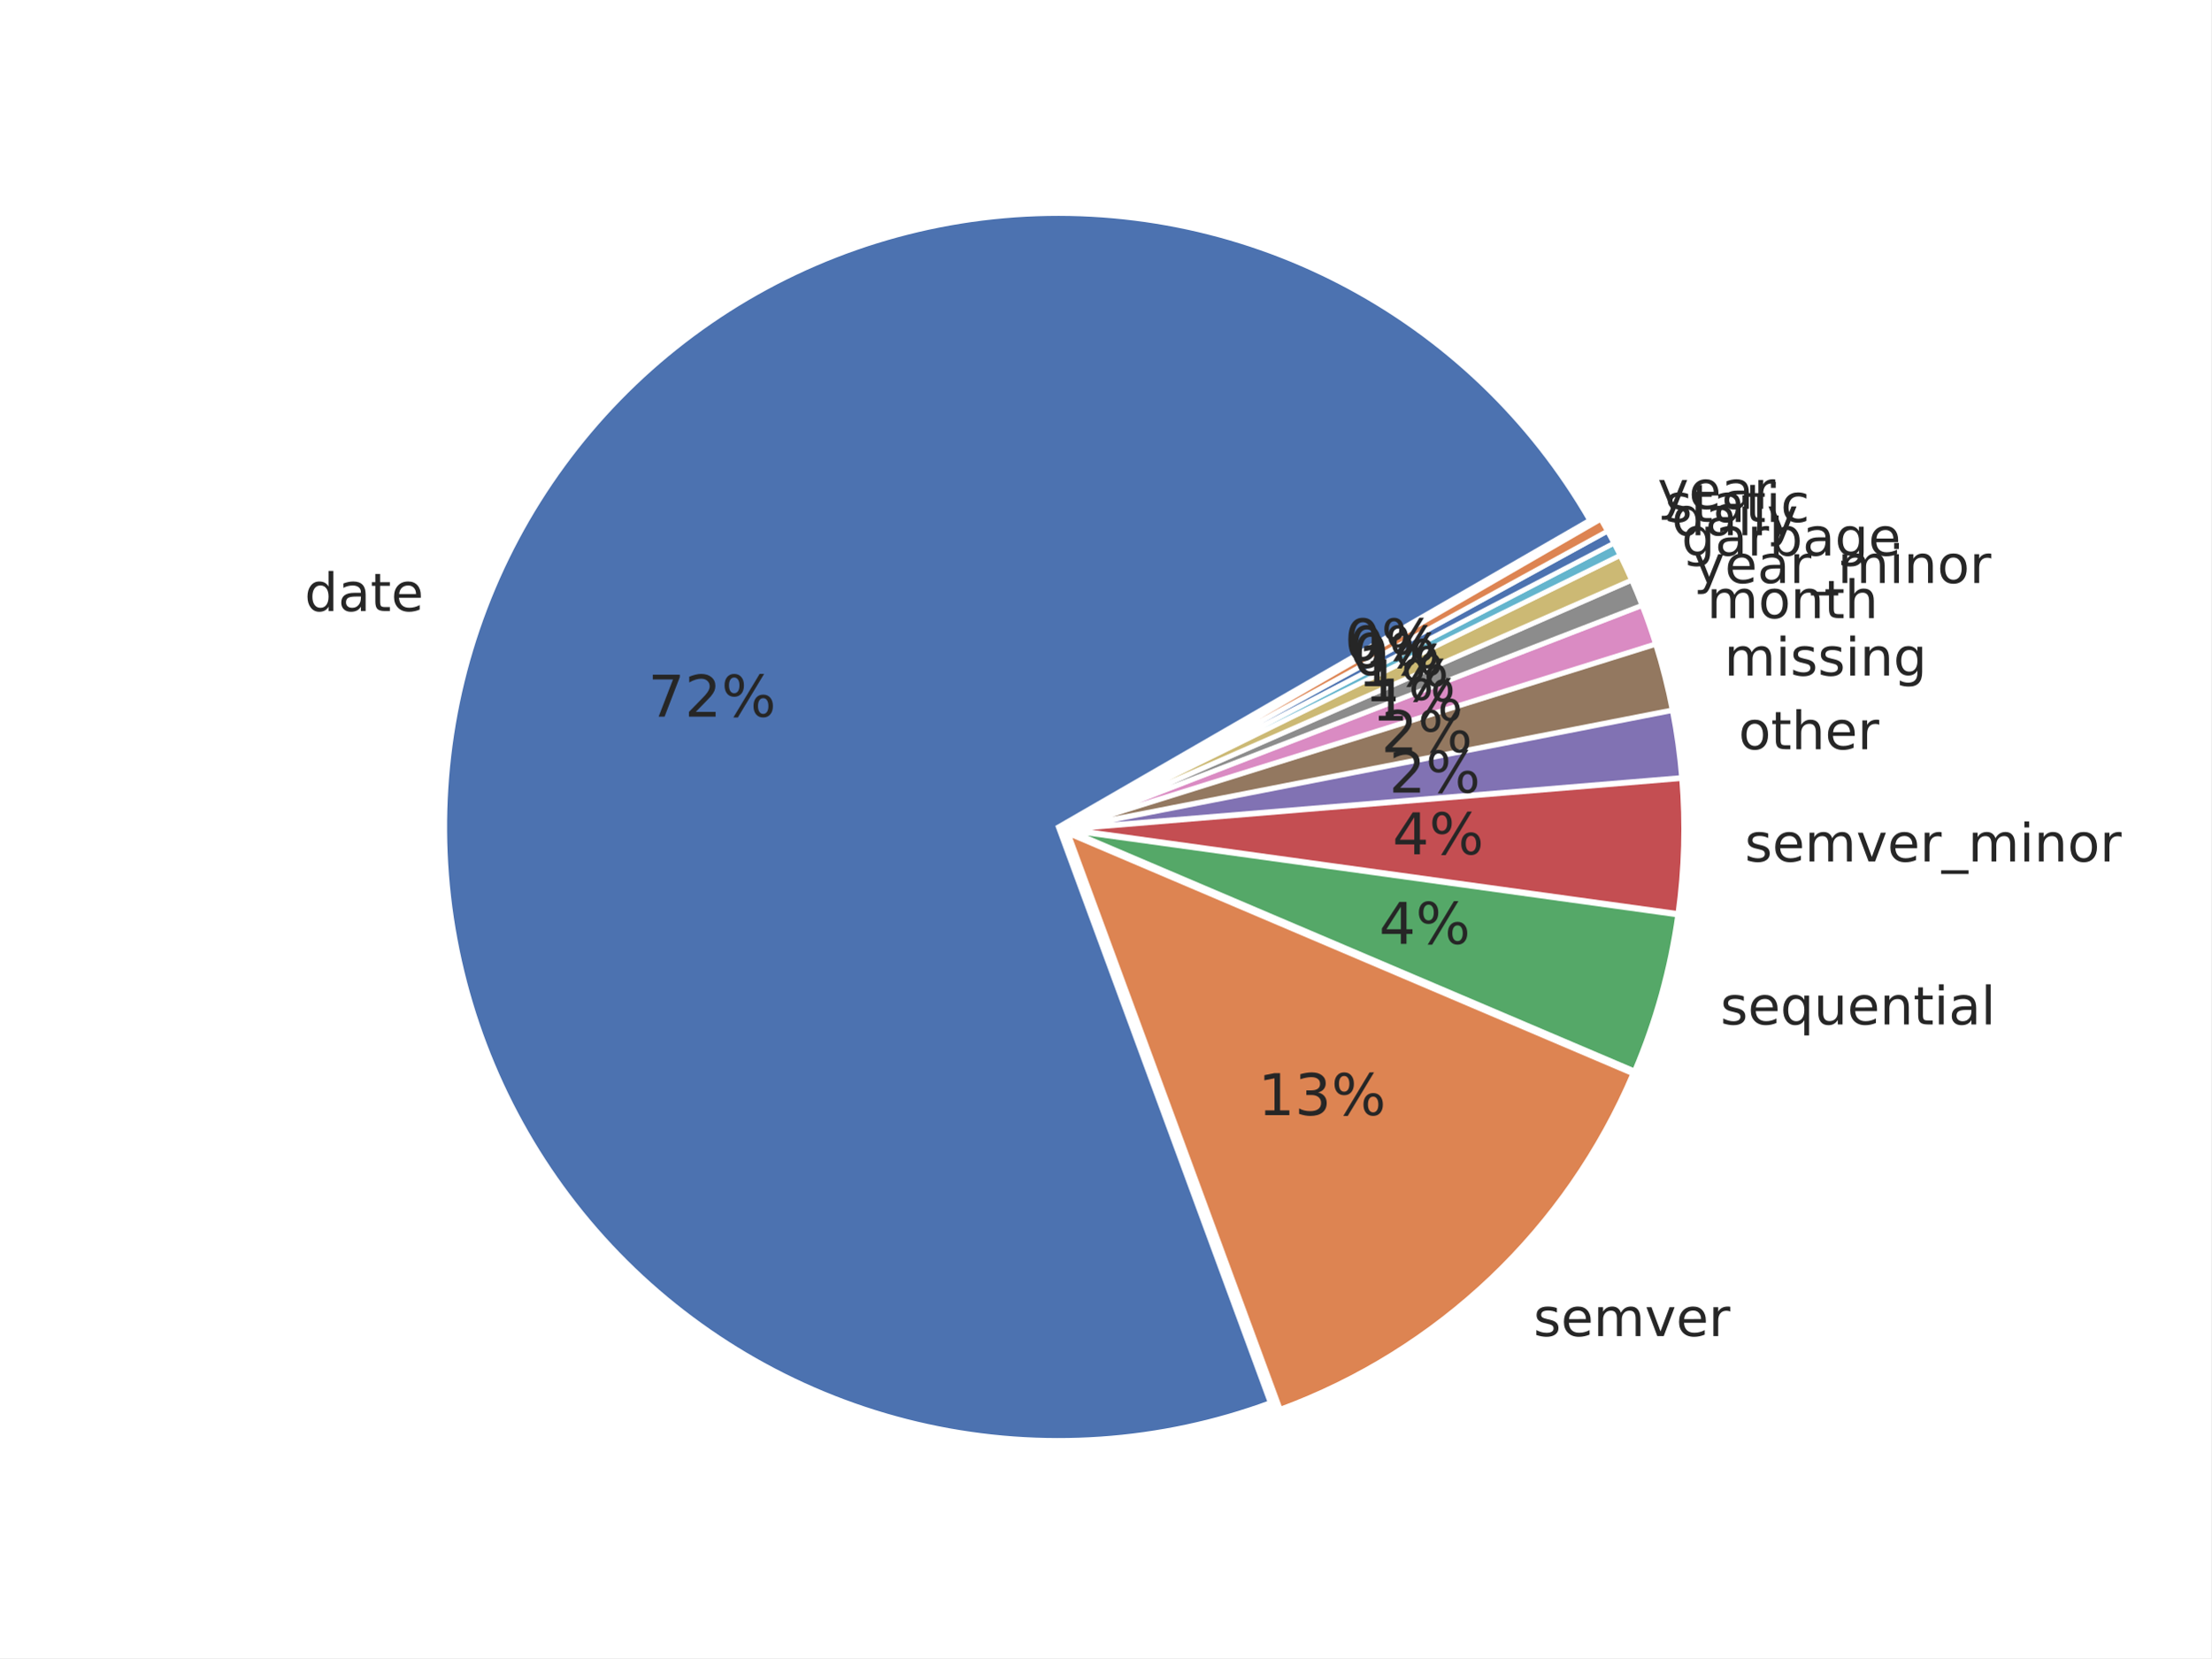
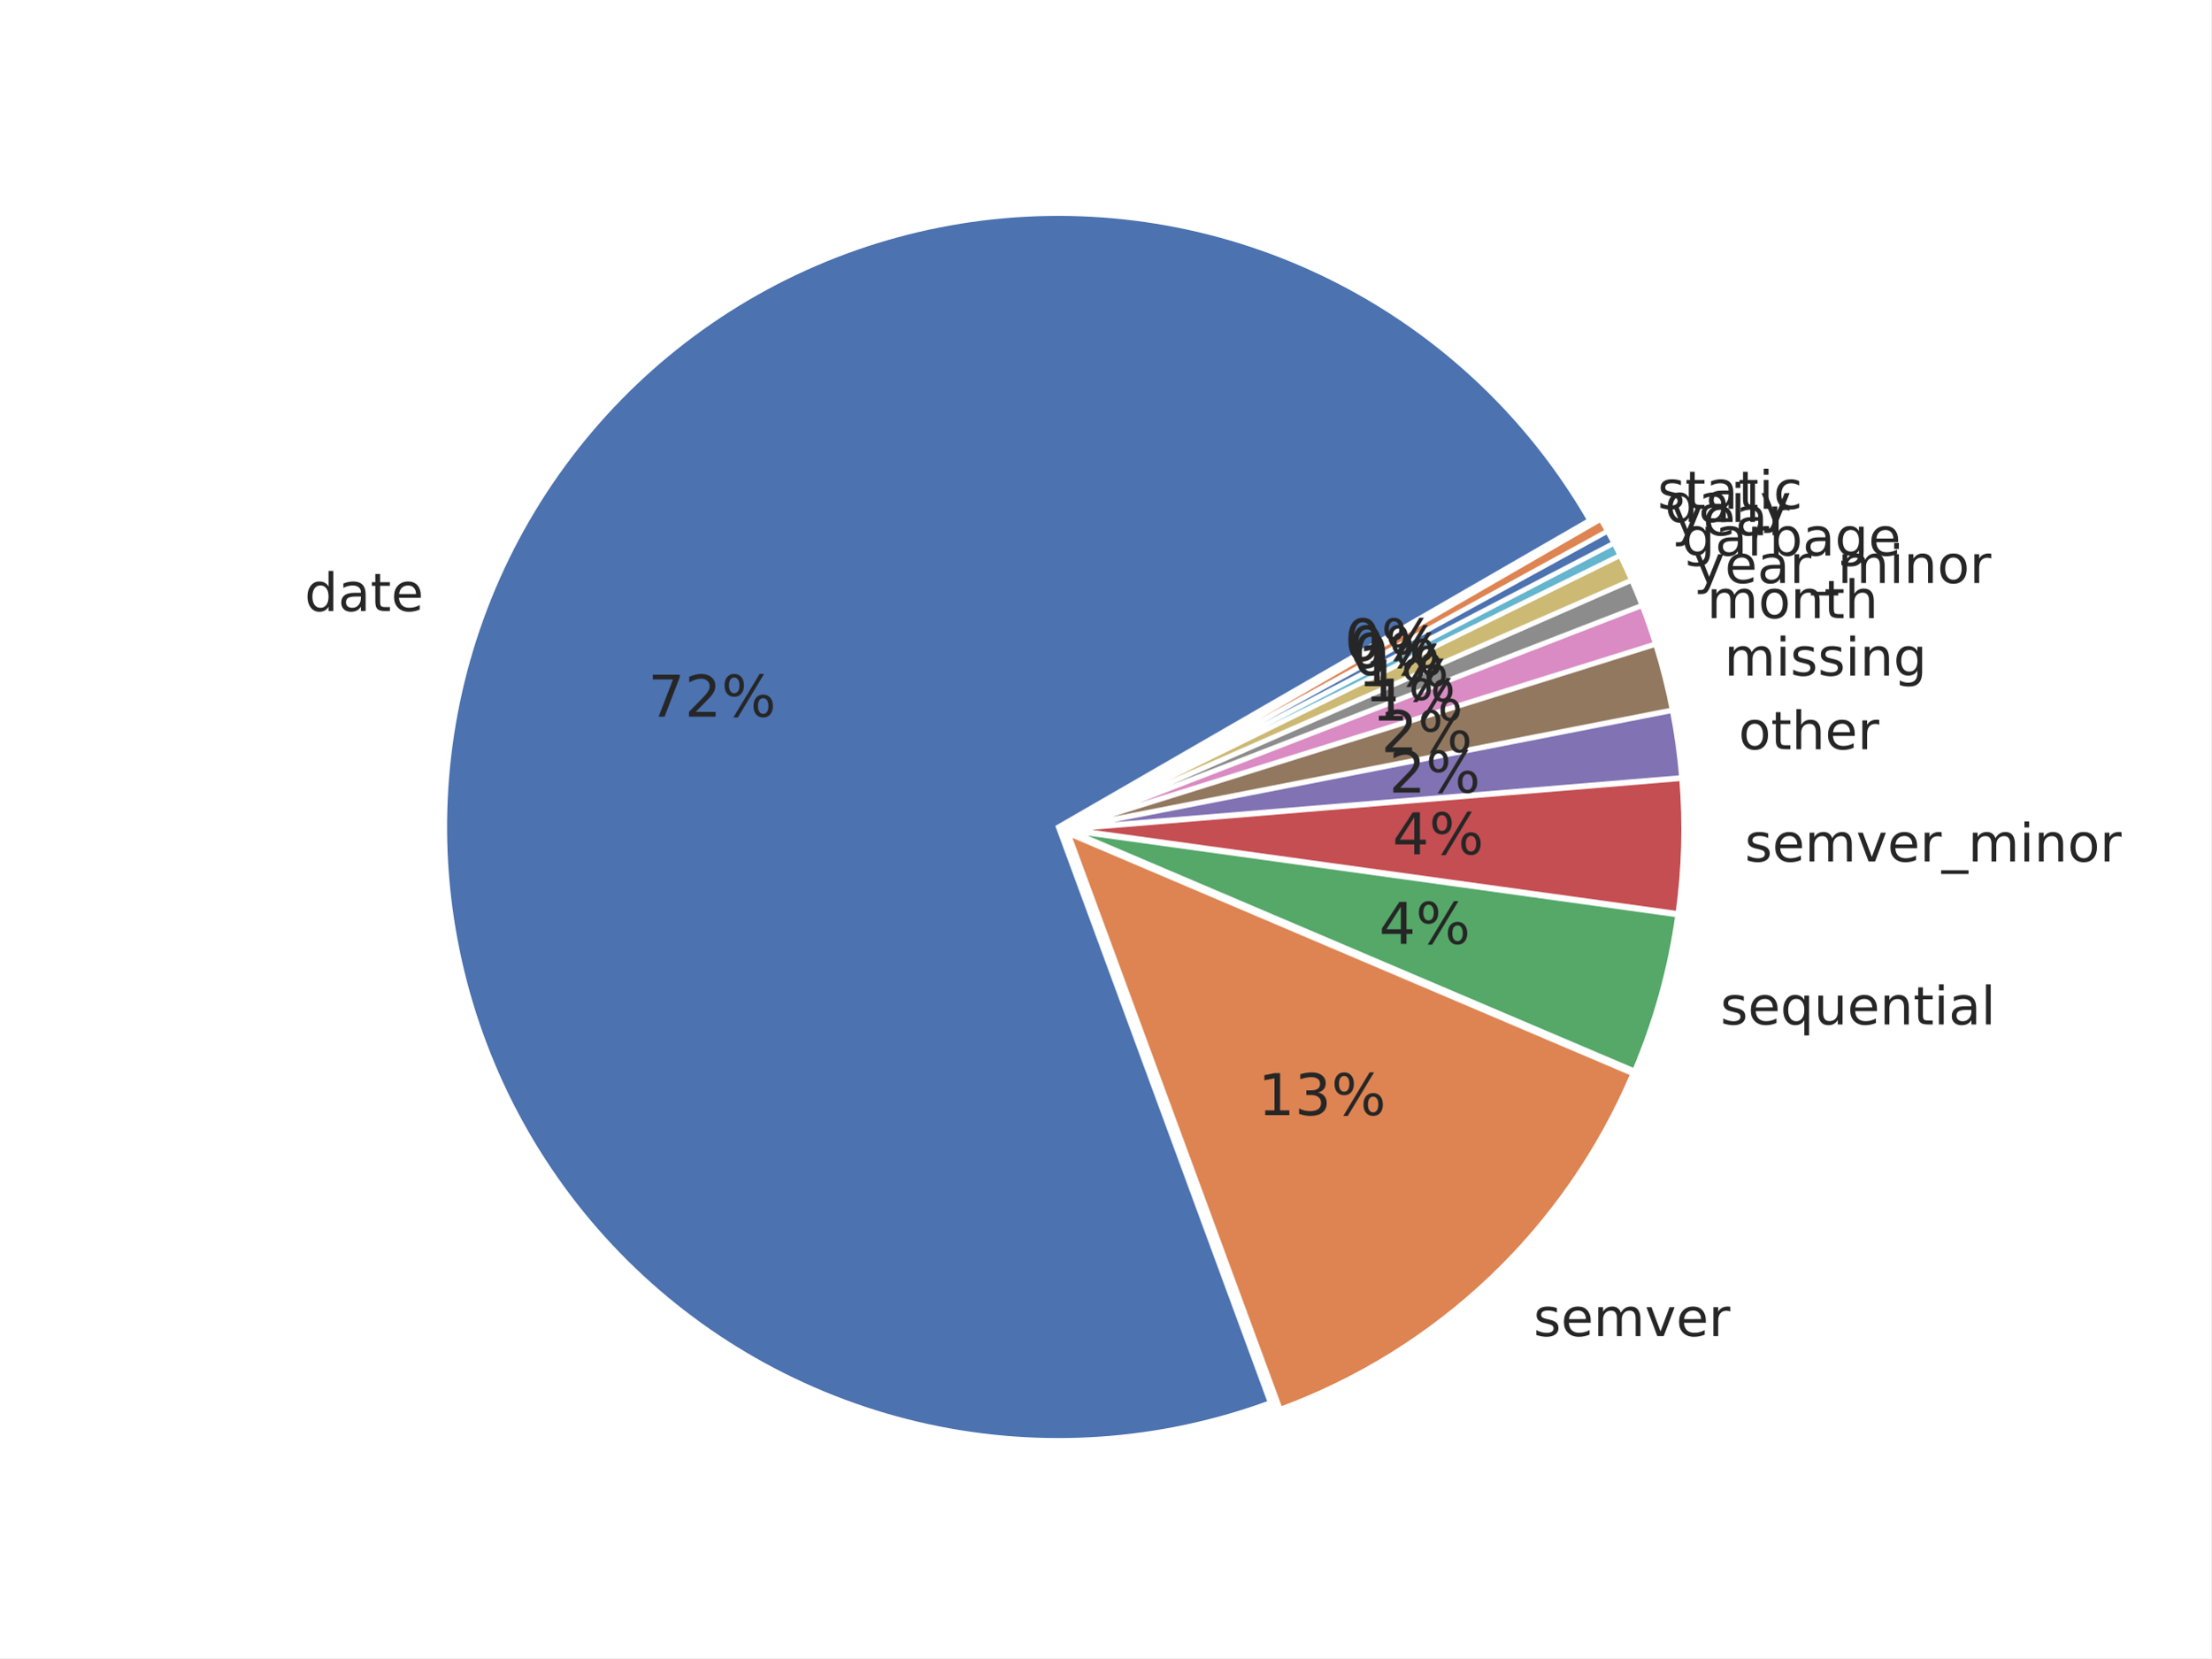
<svg xmlns="http://www.w3.org/2000/svg" xmlns:xlink="http://www.w3.org/1999/xlink" width="460.8pt" height="345.6pt" viewBox="0 0 460.8 345.6" version="1.1">
  <defs>
    <style type="text/css">*{stroke-linejoin: round; stroke-linecap: butt}</style>
  </defs>
  <g id="figure_1">
    <g id="patch_1">
      <path d="M 0 345.6  L 460.8 345.6  L 460.8 0  L 0 0  z " style="fill: #ffffff" />
    </g>
    <g id="axes_1">
      <g id="matplotlib.axis_1" />
      <g id="matplotlib.axis_2" />
      <g id="patch_2">
        <path d="M 331.284 108.429  C 319.104 87.334 301.147 70.152 279.536 58.914  C 257.924 47.676 233.545 42.844 209.281 44.99  C 185.017 47.135 161.864 56.169 142.56 71.025  C 123.255 85.88 108.592 105.946 100.303 128.851  C 92.014 151.756 90.439 176.559 95.766 200.328  C 101.093 224.097 113.102 245.856 130.374 263.033  C 147.645 280.209 169.47 292.098 193.268 297.294  C 217.066 302.49 241.86 300.779 264.719 292.364  L 220.543 172.365  z " style="fill: #4c72b0; stroke: #ffffff; stroke-linejoin: miter" />
      </g>
      <g id="patch_3">
        <path d="M 266.803 293.725  C 283.173 287.699 298.139 278.385 310.776 266.36  C 323.413 254.335 333.457 239.849 340.288 223.798  L 222.627 173.726  z " style="fill: #dd8452; stroke: #ffffff; stroke-linejoin: miter" />
      </g>
      <g id="patch_4">
        <path d="M 340.639 223.213  C 342.847 218.023 344.71 212.693 346.215 207.257  C 347.72 201.821 348.863 196.292 349.638 190.705  L 222.978 173.141  z " style="fill: #55a868; stroke: #ffffff; stroke-linejoin: miter" />
      </g>
      <g id="patch_5">
        <path d="M 349.684 190.399  C 350.329 185.744 350.718 181.057 350.847 176.359  C 350.977 171.661 350.847 166.959 350.459 162.276  L 223.024 172.835  z " style="fill: #c44e52; stroke: #ffffff; stroke-linejoin: miter" />
      </g>
      <g id="patch_6">
        <path d="M 350.447 162.065  C 350.253 159.723 349.995 157.388 349.672 155.061  C 349.35 152.734 348.963 150.416 348.512 148.11  L 223.012 172.624  z " style="fill: #8172b3; stroke: #ffffff; stroke-linejoin: miter" />
      </g>
      <g id="patch_7">
        <path d="M 348.485 147.972  C 348.035 145.666 347.521 143.373 346.944 141.095  C 346.368 138.818 345.728 136.557 345.027 134.314  L 222.985 172.486  z " style="fill: #937860; stroke: #ffffff; stroke-linejoin: miter" />
      </g>
      <g id="patch_8">
        <path d="M 344.994 134.206  C 344.574 132.861 344.131 131.523 343.666 130.192  C 343.201 128.862 342.714 127.539 342.205 126.224  L 222.953 172.378  z " style="fill: #da8bc3; stroke: #ffffff; stroke-linejoin: miter" />
      </g>
      <g id="patch_9">
        <path d="M 342.18 126.158  C 341.841 125.282 341.492 124.409 341.133 123.541  C 340.775 122.672 340.407 121.807 340.029 120.947  L 222.928 172.312  z " style="fill: #8c8c8c; stroke: #ffffff; stroke-linejoin: miter" />
      </g>
      <g id="patch_10">
        <path d="M 340.007 120.895  C 339.629 120.034 339.242 119.178 338.846 118.326  C 338.45 117.474 338.044 116.626 337.629 115.783  L 222.905 172.261  z " style="fill: #ccb974; stroke: #ffffff; stroke-linejoin: miter" />
      </g>
      <g id="patch_11">
        <path d="M 337.61 115.745  C 337.403 115.324 337.193 114.903 336.981 114.484  C 336.769 114.065 336.554 113.647 336.337 113.23  L 222.887 172.223  z " style="fill: #64b5cd; stroke: #ffffff; stroke-linejoin: miter" />
      </g>
      <g id="patch_12">
        <path d="M 336.324 113.205  C 336.108 112.788 335.889 112.372 335.667 111.958  C 335.446 111.544 335.222 111.13 334.996 110.718  L 222.874 172.198  z " style="fill: #4c72b0; stroke: #ffffff; stroke-linejoin: miter" />
      </g>
      <g id="patch_13">
        <path d="M 334.983 110.694  C 334.757 110.282 334.529 109.871 334.298 109.461  C 334.068 109.052 333.835 108.644 333.6 108.237  L 222.86 172.173  z " style="fill: #dd8452; stroke: #ffffff; stroke-linejoin: miter" />
      </g>
      <g id="text_1">
        <g style="fill: #262626" transform="translate(63.47359 127.3573) scale(0.11 -0.11)">
          <defs>
            <path id="DejaVuSans-47" d="M 2906 2969  L 2906 4863  L 3481 4863  L 3481 0  L 2906 0  L 2906 525  Q 2725 213 2448 61  Q 2172 -91 1784 -91  Q 1150 -91 751 415  Q 353 922 353 1747  Q 353 2572 751 3078  Q 1150 3584 1784 3584  Q 2172 3584 2448 3432  Q 2725 3281 2906 2969  z M 947 1747  Q 947 1113 1208 752  Q 1469 391 1925 391  Q 2381 391 2643 752  Q 2906 1113 2906 1747  Q 2906 2381 2643 2742  Q 2381 3103 1925 3103  Q 1469 3103 1208 2742  Q 947 2381 947 1747  z " transform="scale(0.015625)" />
            <path id="DejaVuSans-44" d="M 2194 1759  Q 1497 1759 1228 1600  Q 959 1441 959 1056  Q 959 750 1161 570  Q 1363 391 1709 391  Q 2188 391 2477 730  Q 2766 1069 2766 1631  L 2766 1759  L 2194 1759  z M 3341 1997  L 3341 0  L 2766 0  L 2766 531  Q 2569 213 2275 61  Q 1981 -91 1556 -91  Q 1019 -91 701 211  Q 384 513 384 1019  Q 384 1609 779 1909  Q 1175 2209 1959 2209  L 2766 2209  L 2766 2266  Q 2766 2663 2505 2880  Q 2244 3097 1772 3097  Q 1472 3097 1187 3025  Q 903 2953 641 2809  L 641 3341  Q 956 3463 1253 3523  Q 1550 3584 1831 3584  Q 2591 3584 2966 3190  Q 3341 2797 3341 1997  z " transform="scale(0.015625)" />
            <path id="DejaVuSans-57" d="M 1172 4494  L 1172 3500  L 2356 3500  L 2356 3053  L 1172 3053  L 1172 1153  Q 1172 725 1289 603  Q 1406 481 1766 481  L 2356 481  L 2356 0  L 1766 0  Q 1100 0 847 248  Q 594 497 594 1153  L 594 3053  L 172 3053  L 172 3500  L 594 3500  L 594 4494  L 1172 4494  z " transform="scale(0.015625)" />
            <path id="DejaVuSans-48" d="M 3597 1894  L 3597 1613  L 953 1613  Q 991 1019 1311 708  Q 1631 397 2203 397  Q 2534 397 2845 478  Q 3156 559 3463 722  L 3463 178  Q 3153 47 2828 -22  Q 2503 -91 2169 -91  Q 1331 -91 842 396  Q 353 884 353 1716  Q 353 2575 817 3079  Q 1281 3584 2069 3584  Q 2775 3584 3186 3129  Q 3597 2675 3597 1894  z M 3022 2063  Q 3016 2534 2758 2815  Q 2500 3097 2075 3097  Q 1594 3097 1305 2825  Q 1016 2553 972 2059  L 3022 2063  z " transform="scale(0.015625)" />
          </defs>
          <use xlink:href="#DejaVuSans-47" />
          <use xlink:href="#DejaVuSans-44" transform="translate(63.48438 0)" />
          <use xlink:href="#DejaVuSans-57" transform="translate(124.7656 0)" />
          <use xlink:href="#DejaVuSans-48" transform="translate(163.9688 0)" />
        </g>
      </g>
      <g id="text_2">
        <g style="fill: #262626" transform="translate(319.591 278.4808) scale(0.11 -0.11)">
          <defs>
            <path id="DejaVuSans-56" d="M 2834 3397  L 2834 2853  Q 2591 2978 2328 3040  Q 2066 3103 1784 3103  Q 1356 3103 1142 2972  Q 928 2841 928 2578  Q 928 2378 1081 2264  Q 1234 2150 1697 2047  L 1894 2003  Q 2506 1872 2764 1633  Q 3022 1394 3022 966  Q 3022 478 2636 193  Q 2250 -91 1575 -91  Q 1294 -91 989 -36  Q 684 19 347 128  L 347 722  Q 666 556 975 473  Q 1284 391 1588 391  Q 1994 391 2212 530  Q 2431 669 2431 922  Q 2431 1156 2273 1281  Q 2116 1406 1581 1522  L 1381 1569  Q 847 1681 609 1914  Q 372 2147 372 2553  Q 372 3047 722 3315  Q 1072 3584 1716 3584  Q 2034 3584 2315 3537  Q 2597 3491 2834 3397  z " transform="scale(0.015625)" />
            <path id="DejaVuSans-50" d="M 3328 2828  Q 3544 3216 3844 3400  Q 4144 3584 4550 3584  Q 5097 3584 5394 3201  Q 5691 2819 5691 2113  L 5691 0  L 5113 0  L 5113 2094  Q 5113 2597 4934 2840  Q 4756 3084 4391 3084  Q 3944 3084 3684 2787  Q 3425 2491 3425 1978  L 3425 0  L 2847 0  L 2847 2094  Q 2847 2600 2669 2842  Q 2491 3084 2119 3084  Q 1678 3084 1418 2786  Q 1159 2488 1159 1978  L 1159 0  L 581 0  L 581 3500  L 1159 3500  L 1159 2956  Q 1356 3278 1631 3431  Q 1906 3584 2284 3584  Q 2666 3584 2933 3390  Q 3200 3197 3328 2828  z " transform="scale(0.015625)" />
            <path id="DejaVuSans-59" d="M 191 3500  L 800 3500  L 1894 563  L 2988 3500  L 3597 3500  L 2284 0  L 1503 0  L 191 3500  z " transform="scale(0.015625)" />
            <path id="DejaVuSans-55" d="M 2631 2963  Q 2534 3019 2420 3045  Q 2306 3072 2169 3072  Q 1681 3072 1420 2755  Q 1159 2438 1159 1844  L 1159 0  L 581 0  L 581 3500  L 1159 3500  L 1159 2956  Q 1341 3275 1631 3429  Q 1922 3584 2338 3584  Q 2397 3584 2469 3576  Q 2541 3569 2628 3553  L 2631 2963  z " transform="scale(0.015625)" />
          </defs>
          <use xlink:href="#DejaVuSans-56" />
          <use xlink:href="#DejaVuSans-48" transform="translate(52.09375 0)" />
          <use xlink:href="#DejaVuSans-50" transform="translate(113.625 0)" />
          <use xlink:href="#DejaVuSans-59" transform="translate(211.0312 0)" />
          <use xlink:href="#DejaVuSans-48" transform="translate(270.2188 0)" />
          <use xlink:href="#DejaVuSans-55" transform="translate(331.75 0)" />
        </g>
      </g>
      <g id="text_3">
        <g style="fill: #262626" transform="translate(358.5387 213.5263) scale(0.11 -0.11)">
          <defs>
            <path id="DejaVuSans-54" d="M 947 1747  Q 947 1113 1208 752  Q 1469 391 1925 391  Q 2381 391 2643 752  Q 2906 1113 2906 1747  Q 2906 2381 2643 2742  Q 2381 3103 1925 3103  Q 1469 3103 1208 2742  Q 947 2381 947 1747  z M 2906 525  Q 2725 213 2448 61  Q 2172 -91 1784 -91  Q 1150 -91 751 415  Q 353 922 353 1747  Q 353 2572 751 3078  Q 1150 3584 1784 3584  Q 2172 3584 2448 3432  Q 2725 3281 2906 2969  L 2906 3500  L 3481 3500  L 3481 -1331  L 2906 -1331  L 2906 525  z " transform="scale(0.015625)" />
            <path id="DejaVuSans-58" d="M 544 1381  L 544 3500  L 1119 3500  L 1119 1403  Q 1119 906 1312 657  Q 1506 409 1894 409  Q 2359 409 2629 706  Q 2900 1003 2900 1516  L 2900 3500  L 3475 3500  L 3475 0  L 2900 0  L 2900 538  Q 2691 219 2414 64  Q 2138 -91 1772 -91  Q 1169 -91 856 284  Q 544 659 544 1381  z M 1991 3584  L 1991 3584  z " transform="scale(0.015625)" />
            <path id="DejaVuSans-51" d="M 3513 2113  L 3513 0  L 2938 0  L 2938 2094  Q 2938 2591 2744 2837  Q 2550 3084 2163 3084  Q 1697 3084 1428 2787  Q 1159 2491 1159 1978  L 1159 0  L 581 0  L 581 3500  L 1159 3500  L 1159 2956  Q 1366 3272 1645 3428  Q 1925 3584 2291 3584  Q 2894 3584 3203 3211  Q 3513 2838 3513 2113  z " transform="scale(0.015625)" />
            <path id="DejaVuSans-4c" d="M 603 3500  L 1178 3500  L 1178 0  L 603 0  L 603 3500  z M 603 4863  L 1178 4863  L 1178 4134  L 603 4134  L 603 4863  z " transform="scale(0.015625)" />
            <path id="DejaVuSans-4f" d="M 603 4863  L 1178 4863  L 1178 0  L 603 0  L 603 4863  z " transform="scale(0.015625)" />
          </defs>
          <use xlink:href="#DejaVuSans-56" />
          <use xlink:href="#DejaVuSans-48" transform="translate(52.09375 0)" />
          <use xlink:href="#DejaVuSans-54" transform="translate(113.625 0)" />
          <use xlink:href="#DejaVuSans-58" transform="translate(177.1094 0)" />
          <use xlink:href="#DejaVuSans-48" transform="translate(240.4844 0)" />
          <use xlink:href="#DejaVuSans-51" transform="translate(302.0156 0)" />
          <use xlink:href="#DejaVuSans-57" transform="translate(365.3906 0)" />
          <use xlink:href="#DejaVuSans-4c" transform="translate(404.5938 0)" />
          <use xlink:href="#DejaVuSans-44" transform="translate(432.375 0)" />
          <use xlink:href="#DejaVuSans-4f" transform="translate(493.6562 0)" />
        </g>
      </g>
      <g id="text_4">
        <g style="fill: #262626" transform="translate(363.6296 179.5689) scale(0.11 -0.11)">
          <defs>
            <path id="DejaVuSans-42" d="M 3263 -1063  L 3263 -1509  L -63 -1509  L -63 -1063  L 3263 -1063  z " transform="scale(0.015625)" />
            <path id="DejaVuSans-52" d="M 1959 3097  Q 1497 3097 1228 2736  Q 959 2375 959 1747  Q 959 1119 1226 758  Q 1494 397 1959 397  Q 2419 397 2687 759  Q 2956 1122 2956 1747  Q 2956 2369 2687 2733  Q 2419 3097 1959 3097  z M 1959 3584  Q 2709 3584 3137 3096  Q 3566 2609 3566 1747  Q 3566 888 3137 398  Q 2709 -91 1959 -91  Q 1206 -91 779 398  Q 353 888 353 1747  Q 353 2609 779 3096  Q 1206 3584 1959 3584  z " transform="scale(0.015625)" />
          </defs>
          <use xlink:href="#DejaVuSans-56" />
          <use xlink:href="#DejaVuSans-48" transform="translate(52.09375 0)" />
          <use xlink:href="#DejaVuSans-50" transform="translate(113.625 0)" />
          <use xlink:href="#DejaVuSans-59" transform="translate(211.0312 0)" />
          <use xlink:href="#DejaVuSans-48" transform="translate(270.2188 0)" />
          <use xlink:href="#DejaVuSans-55" transform="translate(331.75 0)" />
          <use xlink:href="#DejaVuSans-42" transform="translate(372.8594 0)" />
          <use xlink:href="#DejaVuSans-50" transform="translate(422.8594 0)" />
          <use xlink:href="#DejaVuSans-4c" transform="translate(520.2656 0)" />
          <use xlink:href="#DejaVuSans-51" transform="translate(548.0469 0)" />
          <use xlink:href="#DejaVuSans-52" transform="translate(611.4219 0)" />
          <use xlink:href="#DejaVuSans-55" transform="translate(672.6094 0)" />
        </g>
      </g>
      <g id="text_5">
        <g style="fill: #262626" transform="translate(362.3382 156.1622) scale(0.11 -0.11)">
          <defs>
            <path id="DejaVuSans-4b" d="M 3513 2113  L 3513 0  L 2938 0  L 2938 2094  Q 2938 2591 2744 2837  Q 2550 3084 2163 3084  Q 1697 3084 1428 2787  Q 1159 2491 1159 1978  L 1159 0  L 581 0  L 581 4863  L 1159 4863  L 1159 2956  Q 1366 3272 1645 3428  Q 1925 3584 2291 3584  Q 2894 3584 3203 3211  Q 3513 2838 3513 2113  z " transform="scale(0.015625)" />
          </defs>
          <use xlink:href="#DejaVuSans-52" />
          <use xlink:href="#DejaVuSans-57" transform="translate(61.1875 0)" />
          <use xlink:href="#DejaVuSans-4b" transform="translate(100.3906 0)" />
          <use xlink:href="#DejaVuSans-48" transform="translate(163.7656 0)" />
          <use xlink:href="#DejaVuSans-55" transform="translate(225.2969 0)" />
        </g>
      </g>
      <g id="text_6">
        <g style="fill: #262626" transform="translate(359.3402 140.8142) scale(0.11 -0.11)">
          <defs>
            <path id="DejaVuSans-4a" d="M 2906 1791  Q 2906 2416 2648 2759  Q 2391 3103 1925 3103  Q 1463 3103 1205 2759  Q 947 2416 947 1791  Q 947 1169 1205 825  Q 1463 481 1925 481  Q 2391 481 2648 825  Q 2906 1169 2906 1791  z M 3481 434  Q 3481 -459 3084 -895  Q 2688 -1331 1869 -1331  Q 1566 -1331 1297 -1286  Q 1028 -1241 775 -1147  L 775 -588  Q 1028 -725 1275 -790  Q 1522 -856 1778 -856  Q 2344 -856 2625 -561  Q 2906 -266 2906 331  L 2906 616  Q 2728 306 2450 153  Q 2172 0 1784 0  Q 1141 0 747 490  Q 353 981 353 1791  Q 353 2603 747 3093  Q 1141 3584 1784 3584  Q 2172 3584 2450 3431  Q 2728 3278 2906 2969  L 2906 3500  L 3481 3500  L 3481 434  z " transform="scale(0.015625)" />
          </defs>
          <use xlink:href="#DejaVuSans-50" />
          <use xlink:href="#DejaVuSans-4c" transform="translate(97.40625 0)" />
          <use xlink:href="#DejaVuSans-56" transform="translate(125.1875 0)" />
          <use xlink:href="#DejaVuSans-56" transform="translate(177.2812 0)" />
          <use xlink:href="#DejaVuSans-4c" transform="translate(229.375 0)" />
          <use xlink:href="#DejaVuSans-51" transform="translate(257.1562 0)" />
          <use xlink:href="#DejaVuSans-4a" transform="translate(320.5312 0)" />
        </g>
      </g>
      <g id="text_7">
        <g style="fill: #262626" transform="translate(355.7368 128.8315) scale(0.11 -0.11)">
          <use xlink:href="#DejaVuSans-50" />
          <use xlink:href="#DejaVuSans-52" transform="translate(97.40625 0)" />
          <use xlink:href="#DejaVuSans-51" transform="translate(158.5938 0)" />
          <use xlink:href="#DejaVuSans-57" transform="translate(221.9688 0)" />
          <use xlink:href="#DejaVuSans-4b" transform="translate(261.1719 0)" />
        </g>
      </g>
      <g id="text_8">
        <g style="fill: #262626" transform="translate(352.9538 121.5213) scale(0.11 -0.11)">
          <defs>
            <path id="DejaVuSans-5c" d="M 2059 -325  Q 1816 -950 1584 -1140  Q 1353 -1331 966 -1331  L 506 -1331  L 506 -850  L 844 -850  Q 1081 -850 1212 -737  Q 1344 -625 1503 -206  L 1606 56  L 191 3500  L 800 3500  L 1894 763  L 2988 3500  L 3597 3500  L 2059 -325  z " transform="scale(0.015625)" />
          </defs>
          <use xlink:href="#DejaVuSans-5c" />
          <use xlink:href="#DejaVuSans-48" transform="translate(59.1875 0)" />
          <use xlink:href="#DejaVuSans-44" transform="translate(120.7188 0)" />
          <use xlink:href="#DejaVuSans-55" transform="translate(182 0)" />
          <use xlink:href="#DejaVuSans-42" transform="translate(223.1094 0)" />
          <use xlink:href="#DejaVuSans-50" transform="translate(273.1094 0)" />
          <use xlink:href="#DejaVuSans-4c" transform="translate(370.5156 0)" />
          <use xlink:href="#DejaVuSans-51" transform="translate(398.2969 0)" />
          <use xlink:href="#DejaVuSans-52" transform="translate(461.6719 0)" />
          <use xlink:href="#DejaVuSans-55" transform="translate(522.8594 0)" />
        </g>
      </g>
      <g id="text_9">
        <g style="fill: #262626" transform="translate(350.4401 115.7905) scale(0.11 -0.11)">
          <defs>
            <path id="DejaVuSans-45" d="M 3116 1747  Q 3116 2381 2855 2742  Q 2594 3103 2138 3103  Q 1681 3103 1420 2742  Q 1159 2381 1159 1747  Q 1159 1113 1420 752  Q 1681 391 2138 391  Q 2594 391 2855 752  Q 3116 1113 3116 1747  z M 1159 2969  Q 1341 3281 1617 3432  Q 1894 3584 2278 3584  Q 2916 3584 3314 3078  Q 3713 2572 3713 1747  Q 3713 922 3314 415  Q 2916 -91 2278 -91  Q 1894 -91 1617 61  Q 1341 213 1159 525  L 1159 0  L 581 0  L 581 4863  L 1159 4863  L 1159 2969  z " transform="scale(0.015625)" />
          </defs>
          <use xlink:href="#DejaVuSans-4a" />
          <use xlink:href="#DejaVuSans-44" transform="translate(63.48438 0)" />
          <use xlink:href="#DejaVuSans-55" transform="translate(124.7656 0)" />
          <use xlink:href="#DejaVuSans-45" transform="translate(165.875 0)" />
          <use xlink:href="#DejaVuSans-44" transform="translate(229.3594 0)" />
          <use xlink:href="#DejaVuSans-4a" transform="translate(290.6406 0)" />
          <use xlink:href="#DejaVuSans-48" transform="translate(354.125 0)" />
        </g>
      </g>
      <g id="text_10">
-         <g style="fill: #262626" transform="translate(348.3903 111.5681) scale(0.11 -0.11)">
+         <g style="fill: #262626" transform="translate(348.3903 111.5677) scale(0.11 -0.11)">
+           <use xlink:href="#DejaVuSans-5c" />
+           <use xlink:href="#DejaVuSans-48" transform="translate(59.1875 0)" />
+           <use xlink:href="#DejaVuSans-44" transform="translate(120.7188 0)" />
+           <use xlink:href="#DejaVuSans-55" transform="translate(182 0)" />
+         </g>
+       </g>
+       <g id="text_11">
+         <g style="fill: #262626" transform="translate(346.9467 108.7919) scale(0.11 -0.11)">
          <use xlink:href="#DejaVuSans-47" />
          <use xlink:href="#DejaVuSans-44" transform="translate(63.48438 0)" />
          <use xlink:href="#DejaVuSans-4c" transform="translate(124.7656 0)" />
          <use xlink:href="#DejaVuSans-4f" transform="translate(152.5469 0)" />
          <use xlink:href="#DejaVuSans-5c" transform="translate(180.3281 0)" />
        </g>
      </g>
-       <g id="text_11">
-         <g style="fill: #262626" transform="translate(346.9467 108.7919) scale(0.11 -0.11)">
+       <g id="text_12">
+         <g style="fill: #262626" transform="translate(345.4422 106.0482) scale(0.11 -0.11)">
          <defs>
            <path id="DejaVuSans-46" d="M 3122 3366  L 3122 2828  Q 2878 2963 2633 3030  Q 2388 3097 2138 3097  Q 1578 3097 1268 2742  Q 959 2388 959 1747  Q 959 1106 1268 751  Q 1578 397 2138 397  Q 2388 397 2633 464  Q 2878 531 3122 666  L 3122 134  Q 2881 22 2623 -34  Q 2366 -91 2075 -91  Q 1284 -91 818 406  Q 353 903 353 1747  Q 353 2603 823 3093  Q 1294 3584 2113 3584  Q 2378 3584 2631 3529  Q 2884 3475 3122 3366  z " transform="scale(0.015625)" />
          </defs>
          <use xlink:href="#DejaVuSans-56" />
          <use xlink:href="#DejaVuSans-57" transform="translate(52.09375 0)" />
          <use xlink:href="#DejaVuSans-44" transform="translate(91.29688 0)" />
          <use xlink:href="#DejaVuSans-57" transform="translate(152.5781 0)" />
          <use xlink:href="#DejaVuSans-4c" transform="translate(191.7812 0)" />
          <use xlink:href="#DejaVuSans-46" transform="translate(219.5625 0)" />
        </g>
      </g>
-       <g id="text_12">
-         <g style="fill: #262626" transform="translate(345.4422 106.0477) scale(0.11 -0.11)">
-           <use xlink:href="#DejaVuSans-5c" />
-           <use xlink:href="#DejaVuSans-48" transform="translate(59.1875 0)" />
-           <use xlink:href="#DejaVuSans-44" transform="translate(120.7188 0)" />
-           <use xlink:href="#DejaVuSans-55" transform="translate(182 0)" />
-         </g>
-       </g>
      <g id="text_13">
        <g style="fill: #262626" transform="translate(135.0629 149.3737) scale(0.12 -0.12)">
          <defs>
            <path id="DejaVuSans-1a" d="M 525 4666  L 3525 4666  L 3525 4397  L 1831 0  L 1172 0  L 2766 4134  L 525 4134  L 525 4666  z " transform="scale(0.015625)" />
            <path id="DejaVuSans-15" d="M 1228 531  L 3431 531  L 3431 0  L 469 0  L 469 531  Q 828 903 1448 1529  Q 2069 2156 2228 2338  Q 2531 2678 2651 2914  Q 2772 3150 2772 3378  Q 2772 3750 2511 3984  Q 2250 4219 1831 4219  Q 1534 4219 1204 4116  Q 875 4013 500 3803  L 500 4441  Q 881 4594 1212 4672  Q 1544 4750 1819 4750  Q 2544 4750 2975 4387  Q 3406 4025 3406 3419  Q 3406 3131 3298 2873  Q 3191 2616 2906 2266  Q 2828 2175 2409 1742  Q 1991 1309 1228 531  z " transform="scale(0.015625)" />
            <path id="DejaVuSans-8" d="M 4653 2053  Q 4381 2053 4226 1822  Q 4072 1591 4072 1178  Q 4072 772 4226 539  Q 4381 306 4653 306  Q 4919 306 5073 539  Q 5228 772 5228 1178  Q 5228 1588 5073 1820  Q 4919 2053 4653 2053  z M 4653 2450  Q 5147 2450 5437 2106  Q 5728 1763 5728 1178  Q 5728 594 5436 251  Q 5144 -91 4653 -91  Q 4153 -91 3862 251  Q 3572 594 3572 1178  Q 3572 1766 3864 2108  Q 4156 2450 4653 2450  z M 1428 4353  Q 1159 4353 1004 4120  Q 850 3888 850 3481  Q 850 3069 1003 2837  Q 1156 2606 1428 2606  Q 1700 2606 1854 2837  Q 2009 3069 2009 3481  Q 2009 3884 1853 4118  Q 1697 4353 1428 4353  z M 4250 4750  L 4750 4750  L 1831 -91  L 1331 -91  L 4250 4750  z M 1428 4750  Q 1922 4750 2215 4408  Q 2509 4066 2509 3481  Q 2509 2891 2217 2550  Q 1925 2209 1428 2209  Q 931 2209 642 2551  Q 353 2894 353 3481  Q 353 4063 643 4406  Q 934 4750 1428 4750  z " transform="scale(0.015625)" />
          </defs>
          <use xlink:href="#DejaVuSans-1a" />
          <use xlink:href="#DejaVuSans-15" transform="translate(63.625 0)" />
          <use xlink:href="#DejaVuSans-8" transform="translate(127.25 0)" />
        </g>
      </g>
      <g id="text_14">
        <g style="fill: #262626" transform="translate(262.1805 232.4237) scale(0.12 -0.12)">
          <defs>
            <path id="DejaVuSans-14" d="M 794 531  L 1825 531  L 1825 4091  L 703 3866  L 703 4441  L 1819 4666  L 2450 4666  L 2450 531  L 3481 531  L 3481 0  L 794 0  L 794 531  z " transform="scale(0.015625)" />
            <path id="DejaVuSans-16" d="M 2597 2516  Q 3050 2419 3304 2112  Q 3559 1806 3559 1356  Q 3559 666 3084 287  Q 2609 -91 1734 -91  Q 1441 -91 1130 -33  Q 819 25 488 141  L 488 750  Q 750 597 1062 519  Q 1375 441 1716 441  Q 2309 441 2620 675  Q 2931 909 2931 1356  Q 2931 1769 2642 2001  Q 2353 2234 1838 2234  L 1294 2234  L 1294 2753  L 1863 2753  Q 2328 2753 2575 2939  Q 2822 3125 2822 3475  Q 2822 3834 2567 4026  Q 2313 4219 1838 4219  Q 1578 4219 1281 4162  Q 984 4106 628 3988  L 628 4550  Q 988 4650 1302 4700  Q 1616 4750 1894 4750  Q 2613 4750 3031 4423  Q 3450 4097 3450 3541  Q 3450 3153 3228 2886  Q 3006 2619 2597 2516  z " transform="scale(0.015625)" />
          </defs>
          <use xlink:href="#DejaVuSans-14" />
          <use xlink:href="#DejaVuSans-16" transform="translate(63.625 0)" />
          <use xlink:href="#DejaVuSans-8" transform="translate(127.25 0)" />
        </g>
      </g>
      <g id="text_15">
        <g style="fill: #262626" transform="translate(287.4017 196.7278) scale(0.12 -0.12)">
          <defs>
            <path id="DejaVuSans-17" d="M 2419 4116  L 825 1625  L 2419 1625  L 2419 4116  z M 2253 4666  L 3047 4666  L 3047 1625  L 3713 1625  L 3713 1100  L 3047 1100  L 3047 0  L 2419 0  L 2419 1100  L 313 1100  L 313 1709  L 2253 4666  z " transform="scale(0.015625)" />
          </defs>
          <use xlink:href="#DejaVuSans-17" />
          <use xlink:href="#DejaVuSans-8" transform="translate(63.625 0)" />
        </g>
      </g>
      <g id="text_16">
        <g style="fill: #262626" transform="translate(290.1994 178.0665) scale(0.12 -0.12)">
          <use xlink:href="#DejaVuSans-17" />
          <use xlink:href="#DejaVuSans-8" transform="translate(63.625 0)" />
        </g>
      </g>
      <g id="text_17">
        <g style="fill: #262626" transform="translate(289.4898 165.2033) scale(0.12 -0.12)">
          <use xlink:href="#DejaVuSans-15" />
          <use xlink:href="#DejaVuSans-8" transform="translate(63.625 0)" />
        </g>
      </g>
      <g id="text_18">
        <g style="fill: #262626" transform="translate(287.8422 156.7688) scale(0.12 -0.12)">
          <use xlink:href="#DejaVuSans-15" />
          <use xlink:href="#DejaVuSans-8" transform="translate(63.625 0)" />
        </g>
      </g>
      <g id="text_19">
        <g style="fill: #262626" transform="translate(285.862 150.1838) scale(0.12 -0.12)">
          <use xlink:href="#DejaVuSans-14" />
          <use xlink:href="#DejaVuSans-8" transform="translate(63.625 0)" />
        </g>
      </g>
      <g id="text_20">
        <g style="fill: #262626" transform="translate(284.3326 146.1665) scale(0.12 -0.12)">
          <use xlink:href="#DejaVuSans-14" />
          <use xlink:href="#DejaVuSans-8" transform="translate(63.625 0)" />
        </g>
      </g>
      <g id="text_21">
        <g style="fill: #262626" transform="translate(282.9511 143.0171) scale(0.12 -0.12)">
          <use xlink:href="#DejaVuSans-14" />
          <use xlink:href="#DejaVuSans-8" transform="translate(63.625 0)" />
        </g>
      </g>
      <g id="text_22">
        <g style="fill: #262626" transform="translate(281.8247 140.6967) scale(0.12 -0.12)">
          <defs>
            <path id="DejaVuSans-13" d="M 2034 4250  Q 1547 4250 1301 3770  Q 1056 3291 1056 2328  Q 1056 1369 1301 889  Q 1547 409 2034 409  Q 2525 409 2770 889  Q 3016 1369 3016 2328  Q 3016 3291 2770 3770  Q 2525 4250 2034 4250  z M 2034 4750  Q 2819 4750 3233 4129  Q 3647 3509 3647 2328  Q 3647 1150 3233 529  Q 2819 -91 2034 -91  Q 1250 -91 836 529  Q 422 1150 422 2328  Q 422 3509 836 4129  Q 1250 4750 2034 4750  z " transform="scale(0.015625)" />
          </defs>
          <use xlink:href="#DejaVuSans-13" />
          <use xlink:href="#DejaVuSans-8" transform="translate(63.625 0)" />
        </g>
      </g>
      <g id="text_23">
        <g style="fill: #262626" transform="translate(281.0313 139.171) scale(0.12 -0.12)">
          <use xlink:href="#DejaVuSans-13" />
          <use xlink:href="#DejaVuSans-8" transform="translate(63.625 0)" />
        </g>
      </g>
      <g id="text_24">
        <g style="fill: #262626" transform="translate(280.2046 137.6632) scale(0.12 -0.12)">
          <use xlink:href="#DejaVuSans-13" />
          <use xlink:href="#DejaVuSans-8" transform="translate(63.625 0)" />
        </g>
      </g>
    </g>
  </g>
</svg>
